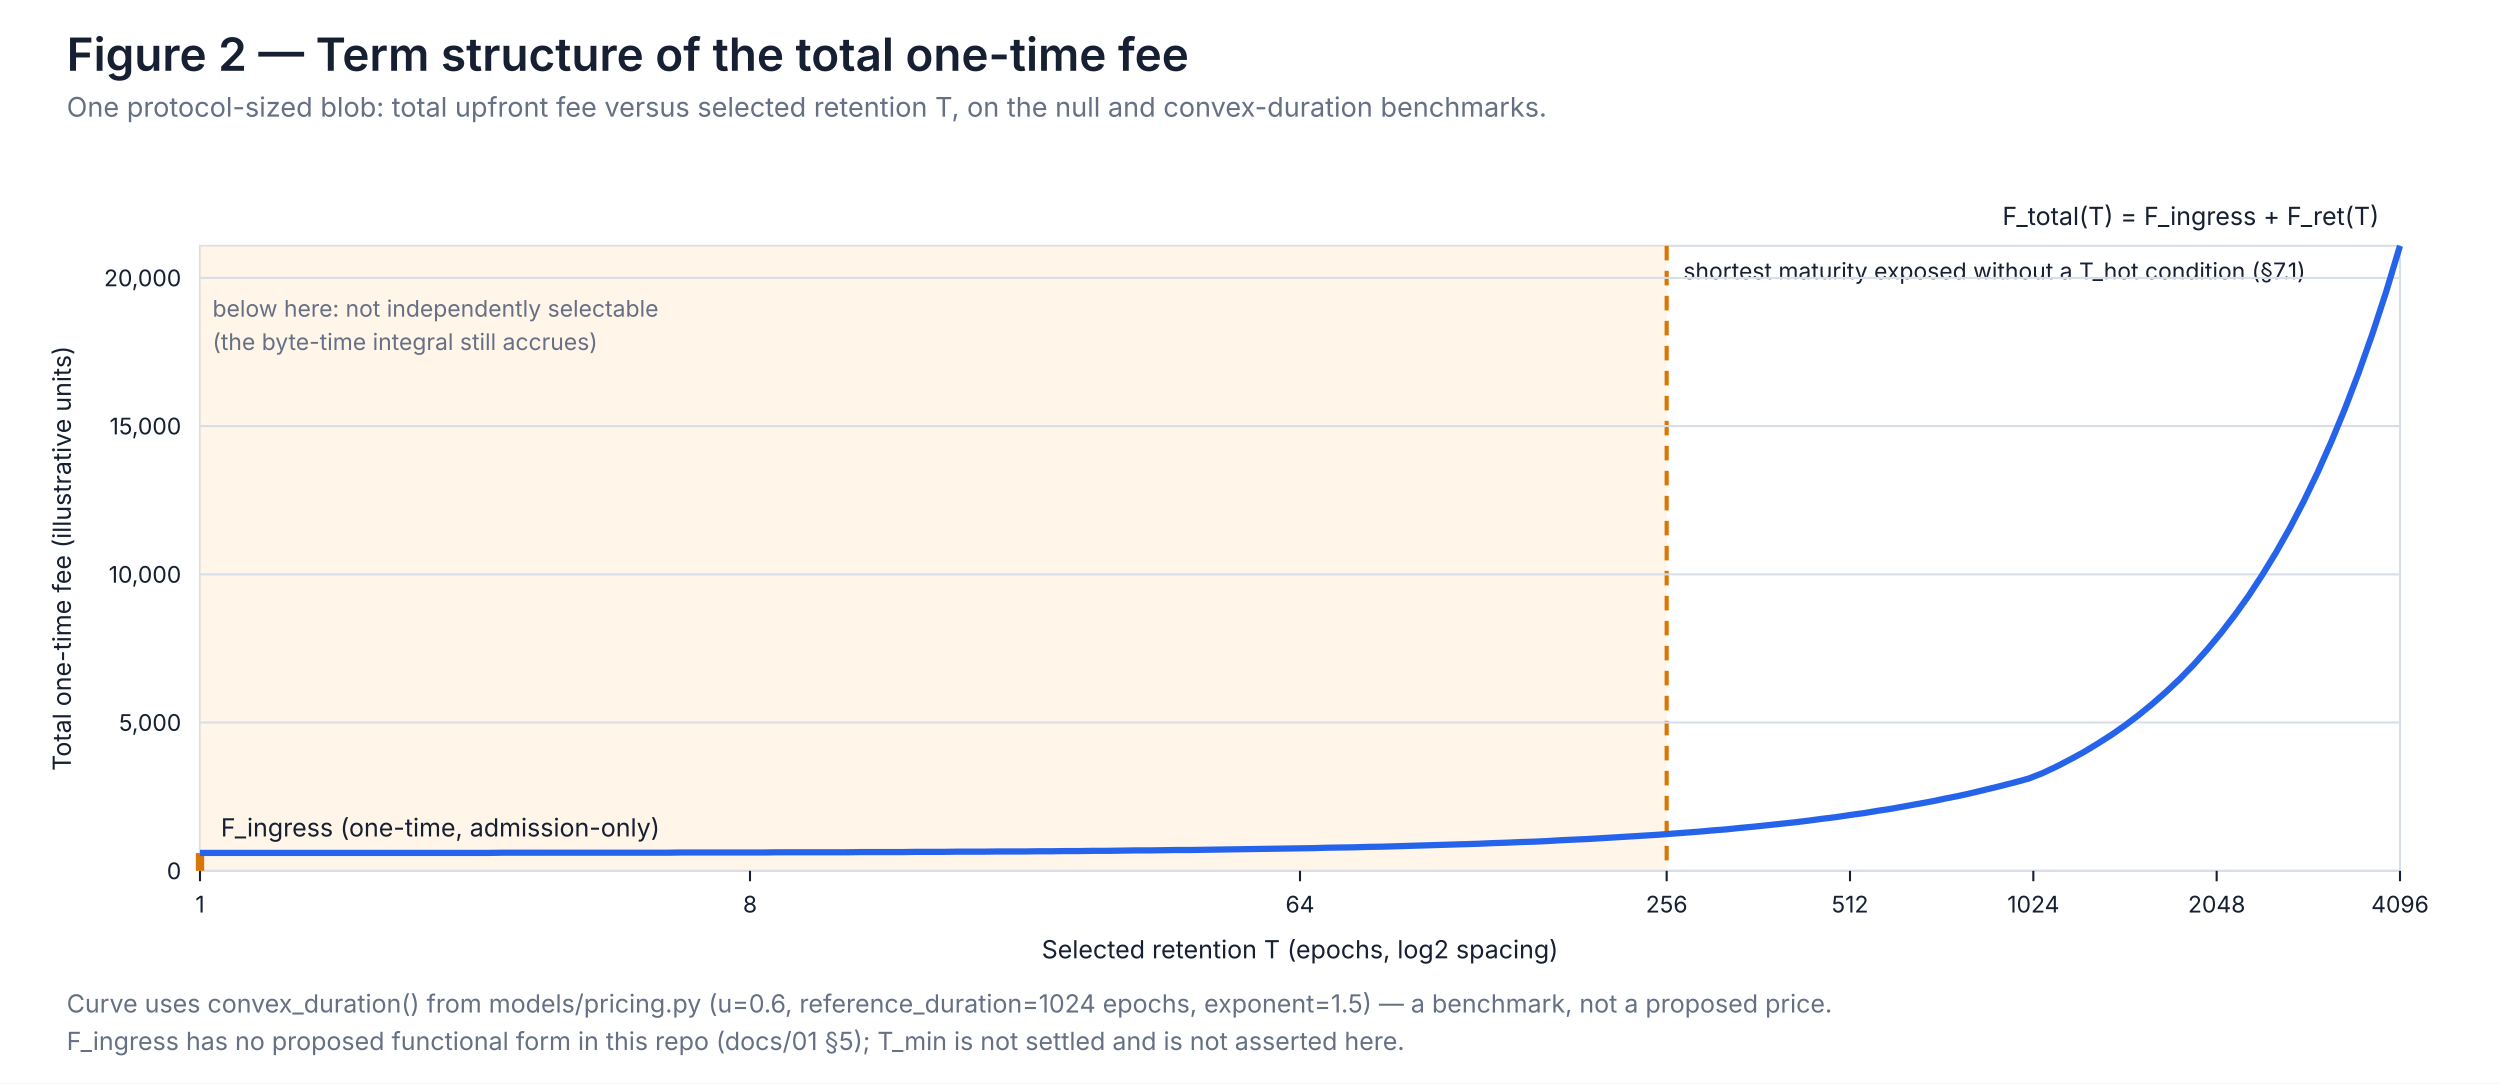
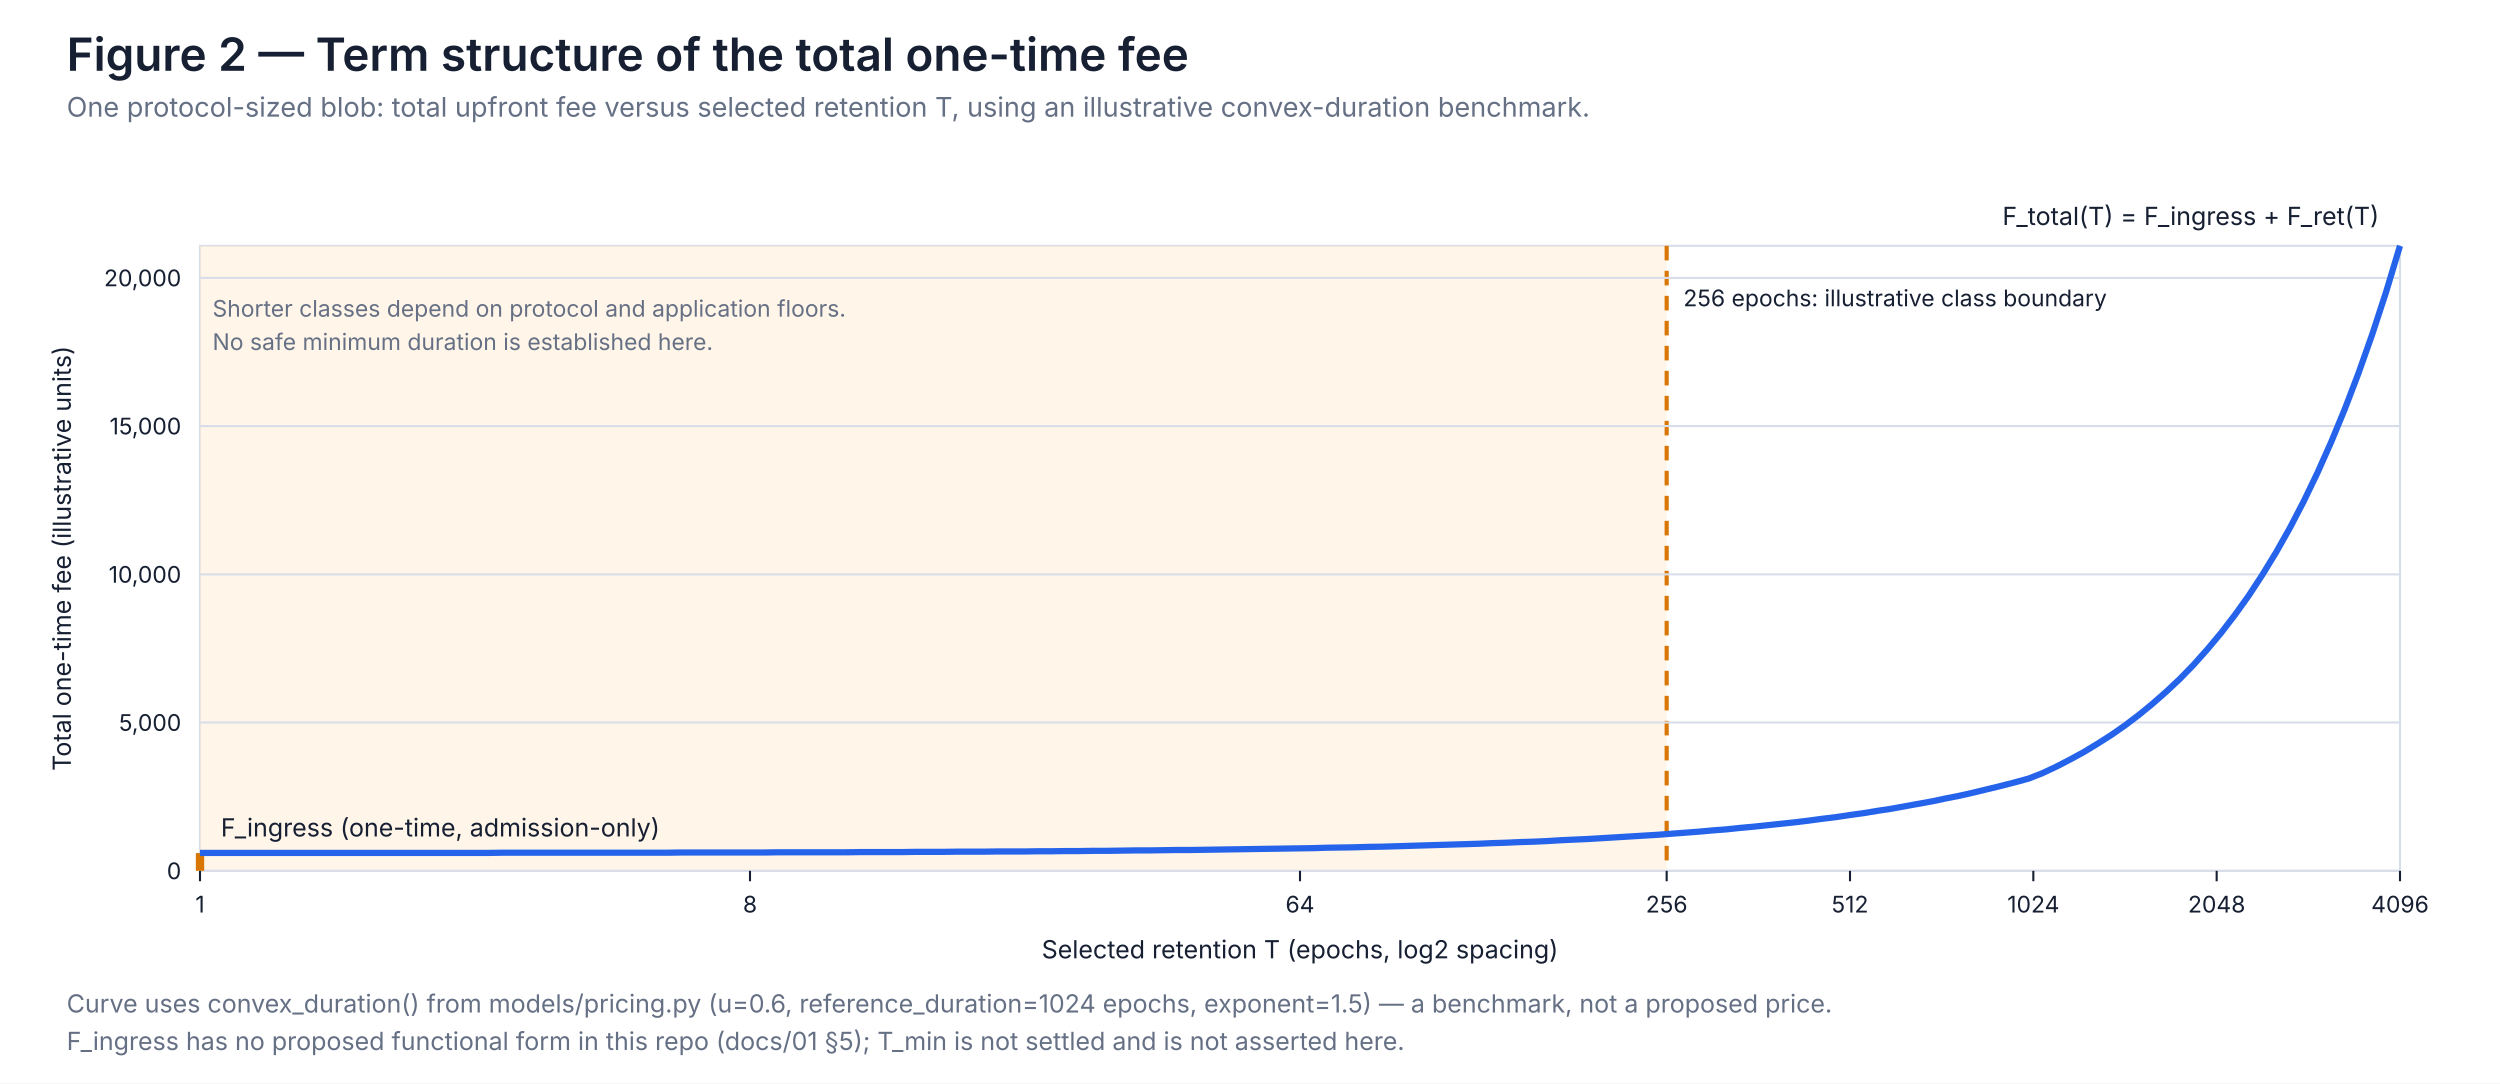
<svg xmlns="http://www.w3.org/2000/svg" width="1200" height="520" viewBox="0 0 1200 520" role="img" aria-labelledby="title desc">
  <style>
text{font-family:Inter,system-ui,sans-serif;fill:#172033}
.title{font-size:22px;font-weight:600}.subtitle{font-size:13px}
.label{font-size:13px}.small{font-size:12px}.tiny{font-size:11px}
.muted{fill:#667085}.axis{stroke:#172033;stroke-width:1}
.grid{stroke:#d8dee9;stroke-width:1}.frame{fill:#fff;stroke:#d8dee9}
</style>
  <rect width="100%" height="100%" fill="#fff" />
  <text class="title" x="32" y="34">Figure 2 — Term structure of the total one-time fee</text>
-   <text class="subtitle muted" x="32" y="56">One protocol-sized blob: total upfront fee versus selected retention T, on the null and convex-duration benchmarks.</text>
+   <text class="subtitle muted" x="32" y="56">One protocol-sized blob: total upfront fee versus selected retention T, using an illustrative convex-duration benchmark.</text>
  <rect class="frame" x="96" y="118" width="1056" height="300" />
  <rect x="96" y="118" width="704.0" height="300" fill="#ffedd5" fill-opacity="0.55" />
  <line x1="800.0" y1="118" x2="800.0" y2="418" stroke="#d97706" stroke-width="2" stroke-dasharray="7 5" />
-   <text class="tiny" x="808.0" y="134">shortest maturity exposed without a T_hot condition (§7.1)</text>
-   <text class="tiny muted" x="102" y="152">below here: not independently selectable</text>
-   <text class="tiny muted" x="102" y="168">(the byte-time integral still accrues)</text>
+   <text class="tiny" x="808.0" y="147">256 epochs: illustrative class boundary</text>
+   <text class="tiny muted" x="102" y="152">Shorter classes depend on protocol and application floors.</text>
+   <text class="tiny muted" x="102" y="168">No safe minimum duration is established here.</text>
  <line class="grid" x1="96" y1="418.0" x2="1152" y2="418.0" />
  <text class="tiny" x="87" y="422.0" text-anchor="end">0</text>
  <line class="grid" x1="96" y1="346.8" x2="1152" y2="346.8" />
  <text class="tiny" x="87" y="350.8" text-anchor="end">5,000</text>
  <line class="grid" x1="96" y1="275.7" x2="1152" y2="275.7" />
  <text class="tiny" x="87" y="279.7" text-anchor="end">10,000</text>
  <line class="grid" x1="96" y1="204.5" x2="1152" y2="204.5" />
  <text class="tiny" x="87" y="208.5" text-anchor="end">15,000</text>
  <line class="grid" x1="96" y1="133.4" x2="1152" y2="133.4" />
  <text class="tiny" x="87" y="137.4" text-anchor="end">20,000</text>
  <line class="axis" x1="96.0" y1="418" x2="96.0" y2="423" />
  <text class="tiny" x="96.0" y="438" text-anchor="middle">1</text>
  <line class="axis" x1="360.0" y1="418" x2="360.0" y2="423" />
  <text class="tiny" x="360.0" y="438" text-anchor="middle">8</text>
  <line class="axis" x1="624.0" y1="418" x2="624.0" y2="423" />
  <text class="tiny" x="624.0" y="438" text-anchor="middle">64</text>
  <line class="axis" x1="800.0" y1="418" x2="800.0" y2="423" />
  <text class="tiny" x="800.0" y="438" text-anchor="middle">256</text>
  <line class="axis" x1="888.0" y1="418" x2="888.0" y2="423" />
  <text class="tiny" x="888.0" y="438" text-anchor="middle">512</text>
  <line class="axis" x1="976.0" y1="418" x2="976.0" y2="423" />
  <text class="tiny" x="976.0" y="438" text-anchor="middle">1024</text>
  <line class="axis" x1="1064.0" y1="418" x2="1064.0" y2="423" />
  <text class="tiny" x="1064.0" y="438" text-anchor="middle">2048</text>
  <line class="axis" x1="1152.0" y1="418" x2="1152.0" y2="423" />
  <text class="tiny" x="1152.0" y="438" text-anchor="middle">4096</text>
  <line x1="96" y1="418.0" x2="96" y2="409.5" stroke="#d97706" stroke-width="4" />
  <text class="small" x="106" y="401.5">F_ingress (one-time, admission-only)</text>
  <polyline points="96.0,409.4 102.6,409.4 109.2,409.4 115.8,409.4 122.4,409.4 129.0,409.4 135.6,409.4 142.2,409.4 148.8,409.4 155.4,409.4 162.0,409.4 168.6,409.4 175.2,409.4 181.8,409.4 188.4,409.4 195.0,409.4 201.6,409.4 208.2,409.4 214.8,409.4 221.4,409.4 228.0,409.4 234.6,409.4 241.2,409.3 247.8,409.3 254.4,409.3 261.0,409.3 267.6,409.3 274.2,409.3 280.8,409.3 287.4,409.3 294.0,409.3 300.6,409.3 307.2,409.3 313.8,409.3 320.4,409.3 327.0,409.2 333.6,409.2 340.2,409.2 346.8,409.2 353.4,409.2 360.0,409.2 366.6,409.2 373.2,409.1 379.8,409.1 386.4,409.1 393.0,409.1 399.6,409.1 406.2,409.1 412.8,409.0 419.4,409.0 426.0,409.0 432.6,409.0 439.2,408.9 445.8,408.9 452.4,408.9 459.0,408.8 465.6,408.8 472.2,408.8 478.8,408.7 485.4,408.7 492.0,408.7 498.6,408.6 505.2,408.6 511.8,408.5 518.4,408.5 525.0,408.4 531.6,408.4 538.2,408.3 544.8,408.2 551.4,408.2 558.0,408.1 564.6,408.0 571.2,408.0 577.8,407.9 584.4,407.8 591.0,407.7 597.6,407.6 604.2,407.5 610.8,407.4 617.4,407.3 624.0,407.2 630.6,407.1 637.2,406.9 643.8,406.8 650.4,406.7 657.0,406.5 663.6,406.4 670.2,406.2 676.8,406.0 683.4,405.8 690.0,405.6 696.6,405.4 703.2,405.2 709.8,405.0 716.4,404.7 723.0,404.5 729.6,404.2 736.2,404.0 742.8,403.7 749.4,403.3 756.0,403.0 762.6,402.7 769.2,402.3 775.8,401.9 782.4,401.5 789.0,401.1 795.6,400.7 802.2,400.2 808.8,399.7 815.4,399.2 822.0,398.6 828.6,398.1 835.2,397.4 841.8,396.8 848.4,396.1 855.0,395.4 861.6,394.7 868.2,393.9 874.8,393.0 881.4,392.2 888.0,391.2 894.6,390.3 901.2,389.2 907.8,388.2 914.4,387.0 921.0,385.8 927.6,384.6 934.2,383.2 940.8,381.9 947.4,380.4 954.0,378.8 960.6,377.2 967.2,375.5 973.8,373.7 980.4,371.1 987.0,368.0 993.6,364.6 1000.2,361.0 1006.8,357.0 1013.4,352.8 1020.0,348.2 1026.6,343.2 1033.2,337.8 1039.8,332.0 1046.4,325.8 1053.0,319.0 1059.6,311.6 1066.2,303.7 1072.8,295.1 1079.4,285.9 1086.0,275.8 1092.6,265.0 1099.2,253.3 1105.8,240.6 1112.4,226.9 1119.0,212.1 1125.6,196.1 1132.2,178.8 1138.8,160.1 1145.4,139.9 1152.0,118.0" fill="none" stroke="#2563eb" stroke-width="3" />
  <line x1="96" y1="409.5" x2="96.0" y2="409.4" stroke="#2563eb" stroke-width="3" stroke-dasharray="4 4" />
  <text class="small" x="1142.0" y="108.0" text-anchor="end">F_total(T) = F_ingress + F_ret(T)</text>
  <text class="small" x="624.0" y="460" text-anchor="middle">Selected retention T (epochs, log2 spacing)</text>
  <text class="small" transform="translate(34 268.0) rotate(-90)" text-anchor="middle">Total one-time fee (illustrative units)</text>
  <text class="small muted" x="32" y="486">Curve uses convex_duration() from models/pricing.py (u=0.6, reference_duration=1024 epochs, exponent=1.5) — a benchmark, not a proposed price.</text>
  <text class="small muted" x="32" y="504">F_ingress has no proposed functional form in this repo (docs/01 §5); T_min is not settled and is not asserted here.</text>
</svg>
